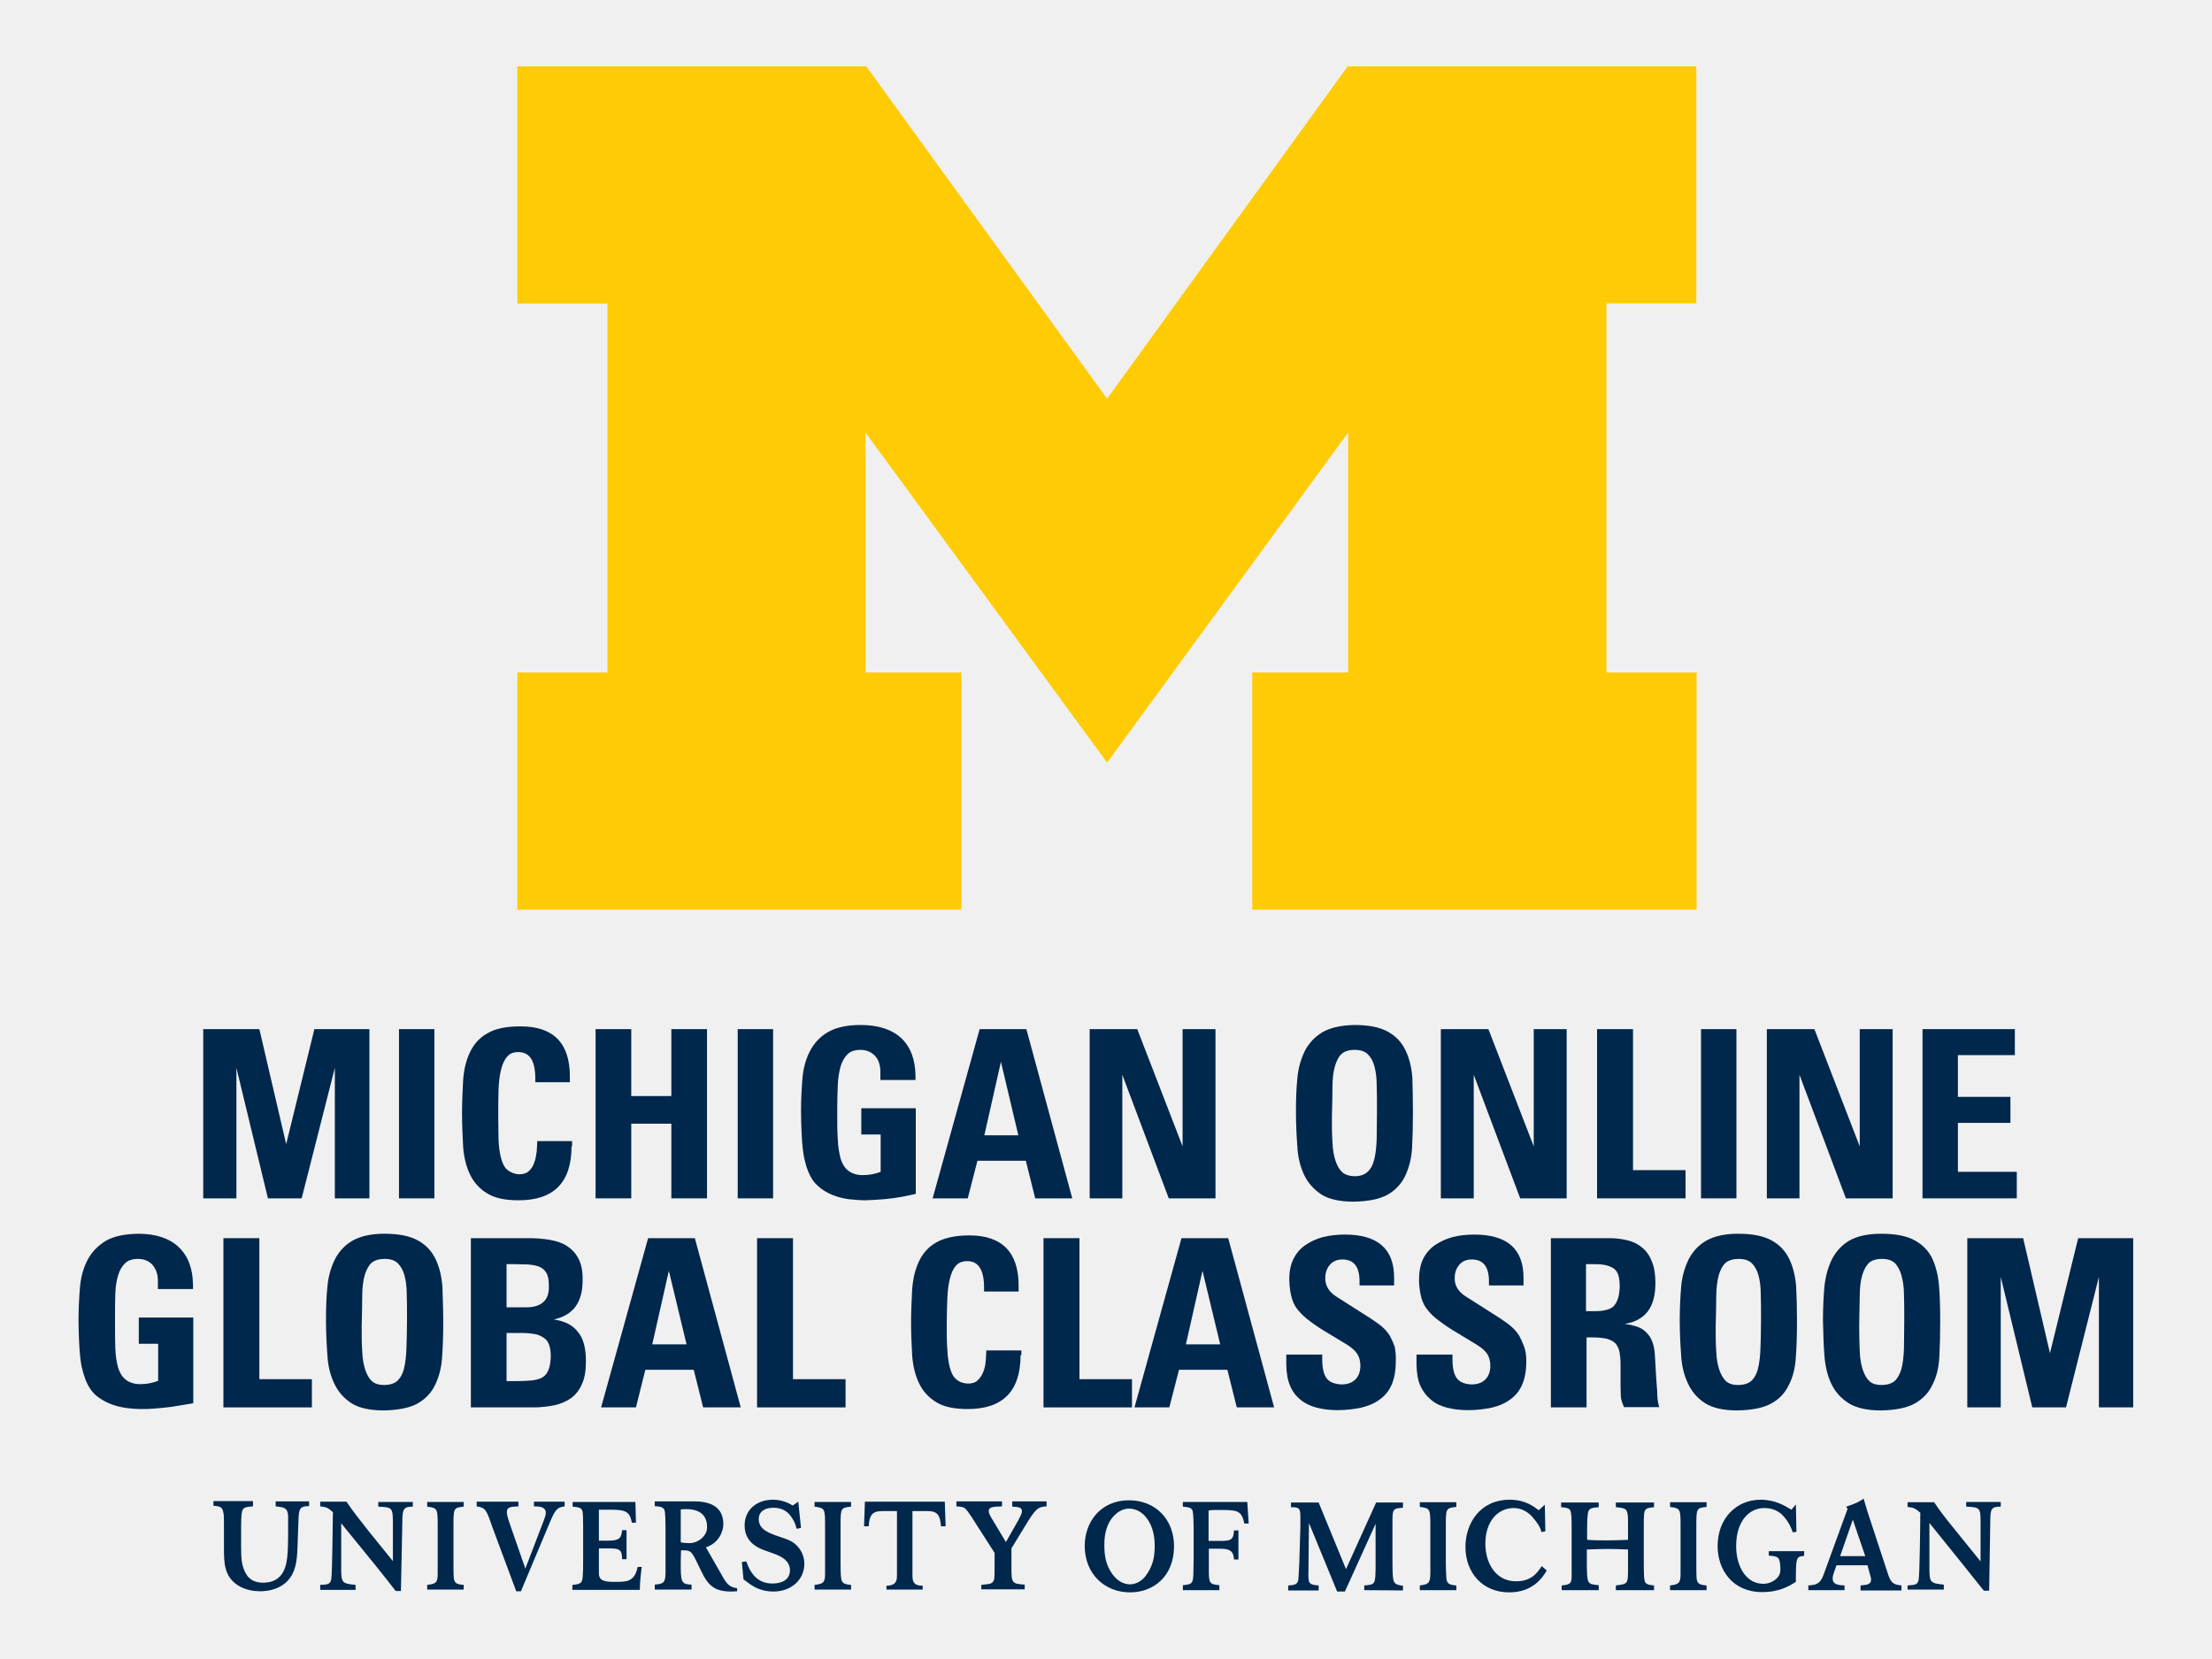
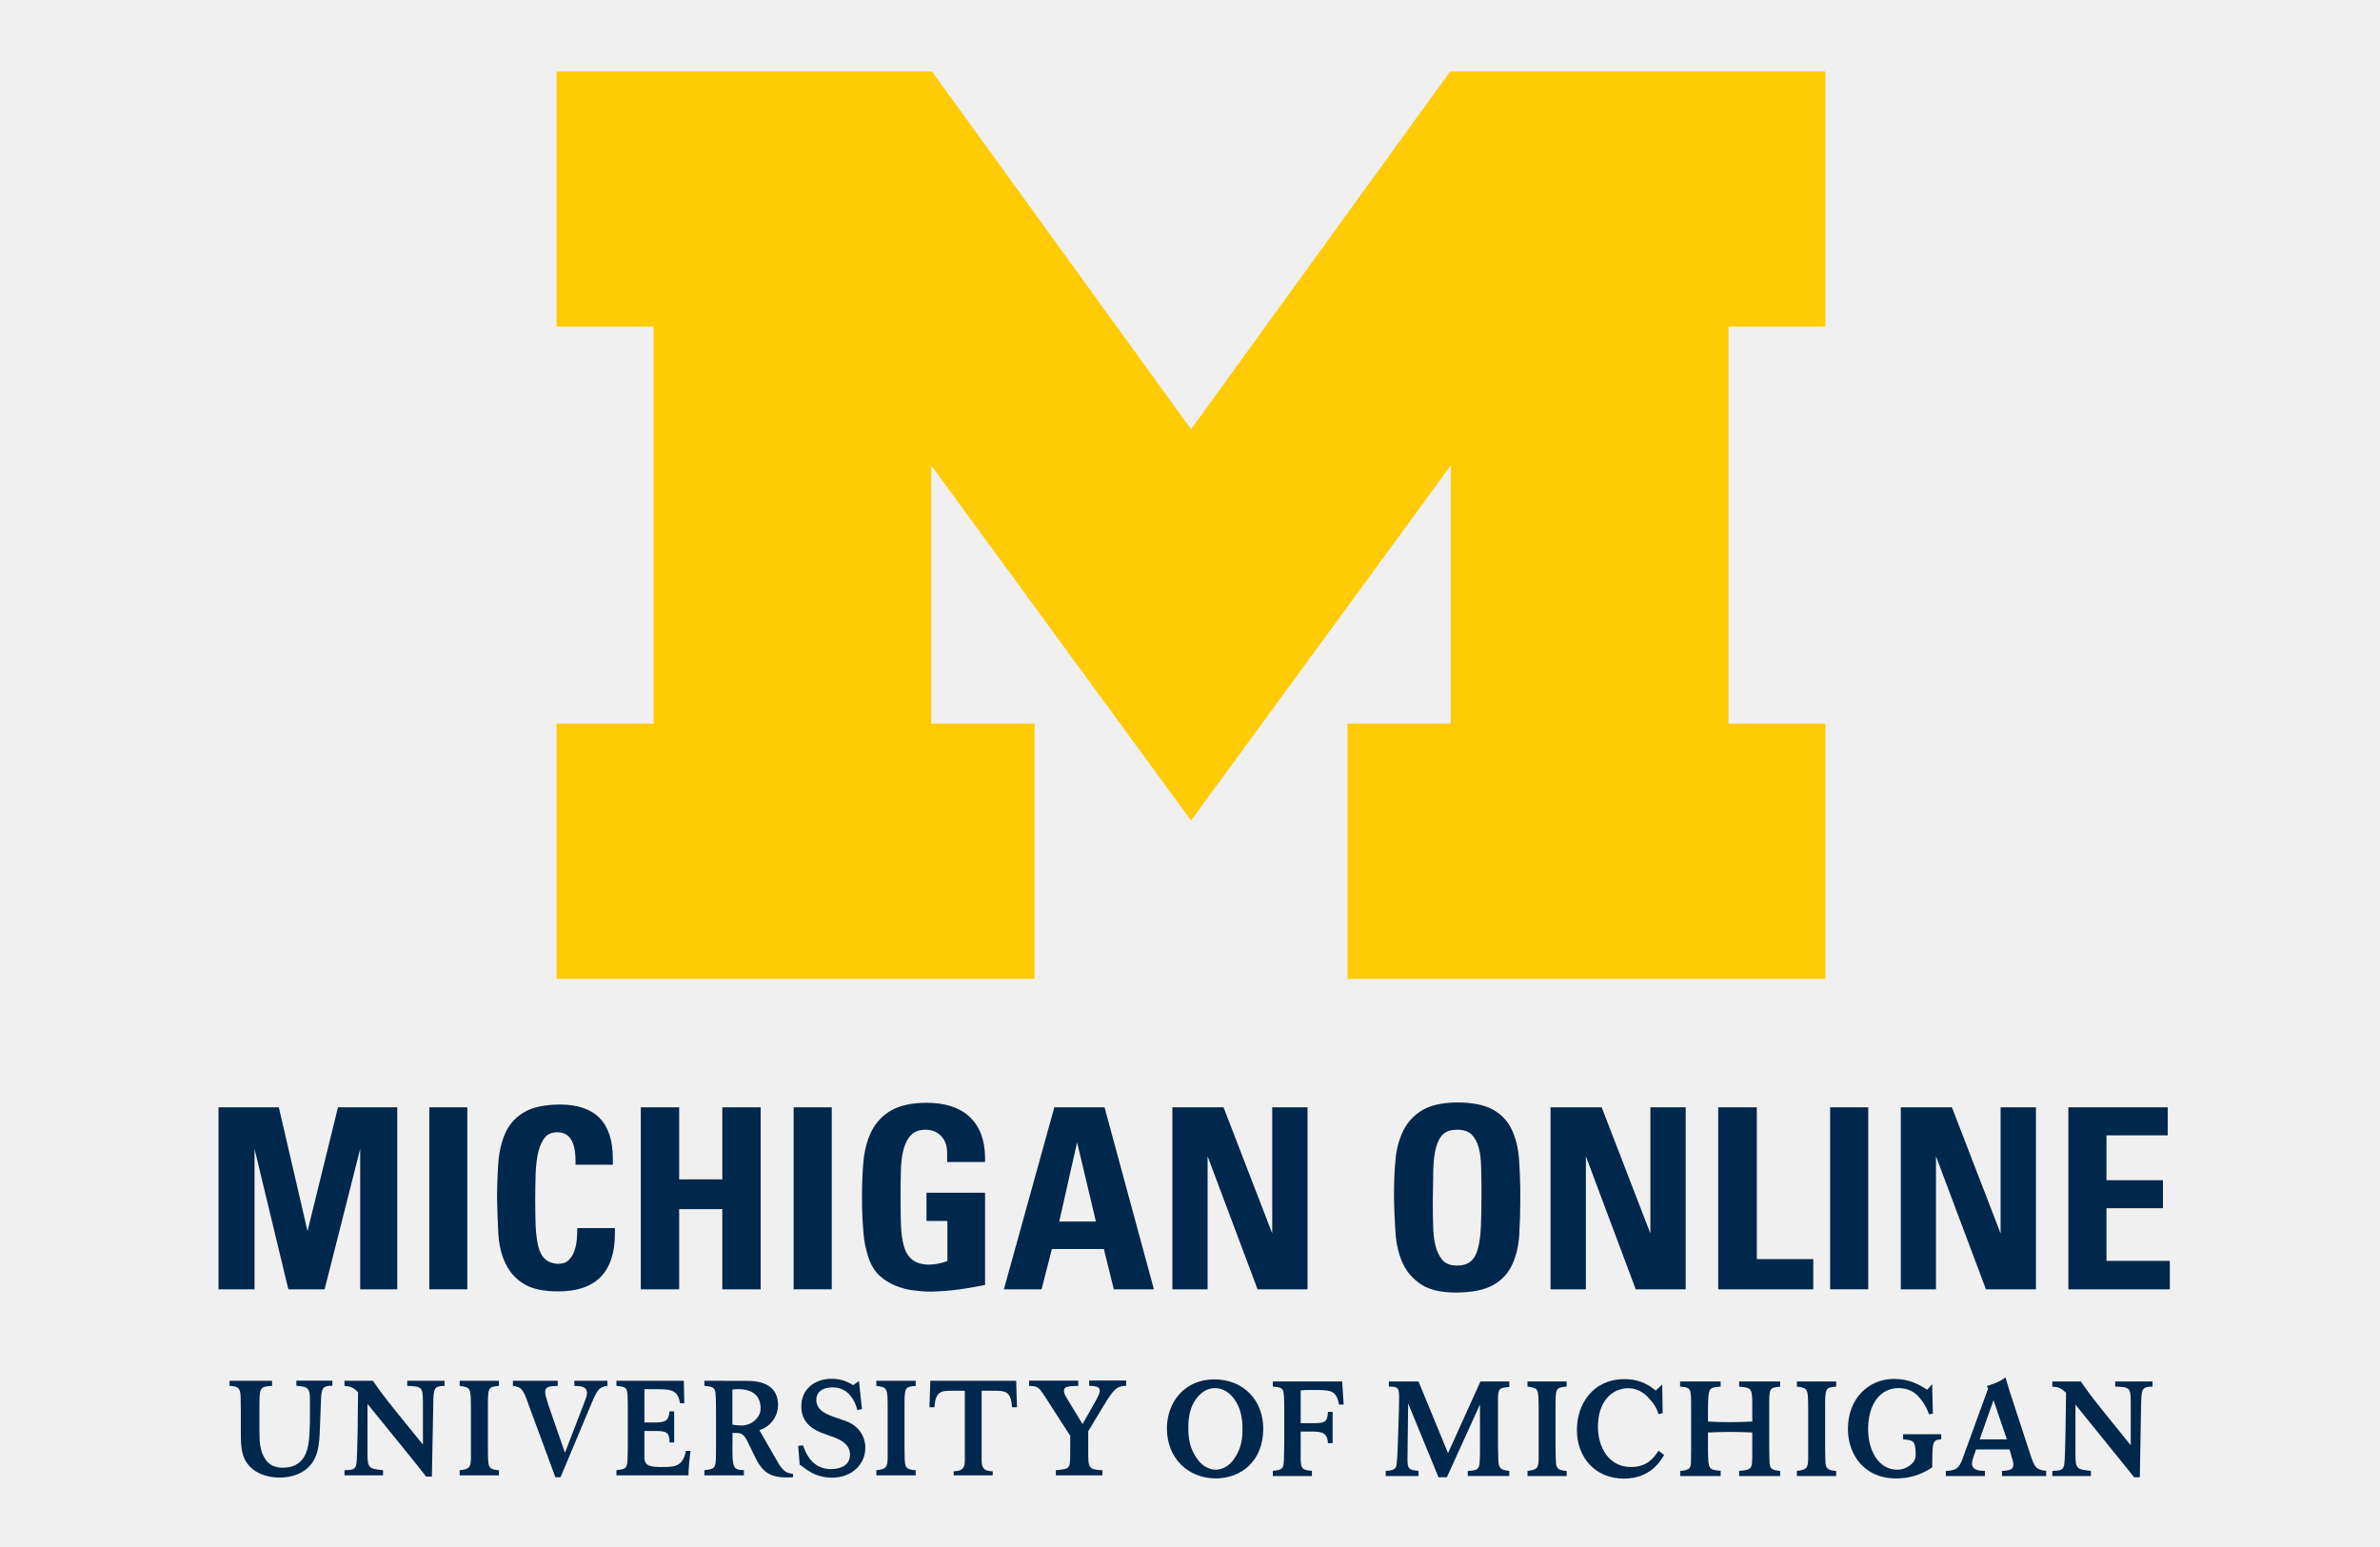
- <svg xmlns="http://www.w3.org/2000/svg" version="1.1" id="Layer_1" x="0px" y="0px" viewBox="0 0 80 60" style="enable-background:new 0 0 80 60;" xml:space="preserve">
-   <style type="text/css">
- 	.st0{fill:#FFFFFF;}
- 	.st1{fill:#FFCB05;}
- 	.st2{clip-path:url(#SVGID_00000040539268982789937440000015332372065675352970_);fill:#FFFFFF;}
- 	.st3{fill:#00274C;}
- 	.st4{clip-path:url(#SVGID_00000023975441399433995420000014000906196045346207_);fill:#00274C;}
- </style>
-   <g>
-     <path class="st3" d="M67.29,57.51v-0.17c0.22-0.02,0.38-0.03,0.38-0.21c0-0.06-0.02-0.13-0.04-0.19l-0.09-0.33h-1.12l-0.1,0.28   c-0.02,0.07-0.04,0.13-0.04,0.2c0,0.23,0.24,0.24,0.43,0.25v0.17h-1.31v-0.17c0.33-0.02,0.44-0.08,0.56-0.41l0.86-2.36l-0.05-0.08   c0.37-0.12,0.47-0.18,0.63-0.29c0.06,0.21,0.07,0.24,0.14,0.47l0.71,2.16c0.12,0.38,0.18,0.48,0.52,0.51v0.18H67.29z M67.01,54.96   l-0.46,1.32h0.91L67.01,54.96z M55.94,56.8c-0.14,0.23-0.48,0.79-1.36,0.79c-0.96,0-1.58-0.71-1.58-1.64c0-0.86,0.53-1.71,1.6-1.71   c0.57,0,0.86,0.24,1.05,0.38l0.22-0.2l0.02,0.96l-0.14,0.03c-0.05-0.19-0.14-0.33-0.34-0.56c-0.1-0.11-0.33-0.31-0.66-0.31   c-0.57,0-1.03,0.47-1.03,1.29c0,0.7,0.37,1.36,1.11,1.36c0.56,0,0.77-0.31,0.93-0.55L55.94,56.8z M56.48,57.51v-0.17   c0.36-0.03,0.36-0.11,0.36-0.41c0-0.11,0-0.23,0-0.34v-1.33c0-0.21,0-0.41-0.02-0.51c-0.01-0.19-0.1-0.22-0.36-0.24v-0.17h1.36   v0.17c-0.26,0.02-0.36,0.04-0.39,0.21c-0.02,0.11-0.03,0.34-0.03,0.53v0.44c0.28,0.02,0.47,0.02,0.73,0.02   c0.27,0,0.48-0.01,0.75-0.02v-0.54c0-0.58-0.01-0.6-0.44-0.64v-0.17h1.38v0.17c-0.37,0.04-0.37,0.05-0.37,0.65v1.34   c0,0.13,0,0.53,0.02,0.62c0.02,0.17,0.12,0.2,0.35,0.22v0.17h-1.38v-0.17c0.32-0.04,0.41-0.05,0.43-0.27   c0.01-0.09,0.01-0.21,0.01-0.44v-0.59c-0.25-0.01-0.46-0.02-0.72-0.02c-0.27,0-0.49,0.01-0.77,0.02v0.59   c0.01,0.66,0.02,0.66,0.43,0.7v0.18H56.48z M60.4,57.51v-0.17c0.31-0.04,0.38-0.08,0.38-0.41v-1.7c0-0.66,0-0.68-0.38-0.73v-0.17   h1.32v0.17c-0.37,0.04-0.37,0.05-0.37,0.73v1.29c0,0.11,0,0.47,0.01,0.56c0.02,0.2,0.11,0.24,0.36,0.26v0.17H60.4z M51.35,57.51   v-0.17c0.31-0.04,0.37-0.08,0.38-0.41v-1.7c0-0.66,0-0.68-0.38-0.73v-0.17h1.32v0.17c-0.38,0.04-0.38,0.05-0.38,0.73v1.29   c0,0.11,0.01,0.47,0.02,0.56c0.02,0.2,0.11,0.24,0.36,0.26v0.17H51.35z M49.34,57.51v-0.17c0.4-0.03,0.4-0.05,0.41-0.63v-1.6   l-1.11,2.45h-0.28l-1.02-2.48l-0.02,1.87c0,0.31,0.03,0.37,0.37,0.39v0.18h-1.1v-0.18c0.26-0.01,0.36-0.05,0.37-0.26   c0.01-0.09,0.02-0.36,0.03-0.53l0.04-1.33c0-0.11,0-0.26,0-0.37c0-0.32-0.06-0.34-0.34-0.34v-0.17h1l0.99,2.41l1.09-2.41h0.97v0.19   c-0.38,0.02-0.38,0.06-0.38,0.56v1.31c0,0.22,0,0.49,0.02,0.65c0.02,0.23,0.11,0.27,0.36,0.3v0.17L49.34,57.51L49.34,57.51z    M68.99,57.51v-0.17c0.26-0.02,0.36-0.02,0.4-0.2c0.04-0.21,0.06-2.1,0.06-2.43c-0.18-0.16-0.25-0.19-0.46-0.21v-0.17h0.96   c0.26,0.38,0.32,0.46,0.79,1.04l0.89,1.1v-1.43c0-0.5-0.02-0.53-0.52-0.55v-0.17h1.25v0.17c-0.35,0-0.38,0.07-0.38,0.59l-0.04,2.45   h-0.19l-0.29-0.36c-0.14-0.18-0.29-0.36-0.43-0.54l-1.25-1.55v1.65c0,0.51,0.04,0.53,0.52,0.58v0.18H68.99z M42.46,55.92   c0,1.1-0.75,1.67-1.59,1.67c-0.92,0-1.64-0.67-1.64-1.68c0-0.87,0.58-1.65,1.6-1.65C41.79,54.26,42.46,54.95,42.46,55.92   L42.46,55.92z M40.87,57.3c0.18,0,0.44-0.09,0.63-0.4c0.22-0.34,0.27-0.66,0.26-1.07c-0.01-0.41-0.13-0.76-0.36-1.01   c-0.1-0.11-0.3-0.26-0.57-0.26c-0.26,0-0.46,0.17-0.56,0.28c-0.23,0.25-0.33,0.61-0.33,1.02c0,0.41,0.05,0.73,0.29,1.07   C40.44,57.22,40.69,57.3,40.87,57.3L40.87,57.3z M42.78,57.33v0.18h1.32v-0.18c-0.33-0.03-0.37-0.07-0.38-0.41v-0.91h0.35   c0.36,0,0.54,0.04,0.56,0.39h0.16v-1.05h-0.16c-0.02,0.34-0.11,0.38-0.5,0.38h-0.42v-1.1c0.11-0.02,0.18-0.02,0.38-0.02   c0.63,0,0.82,0,0.91,0.49h0.16l-0.05-0.78h-2.33v0.17c0.23,0.02,0.33,0.04,0.36,0.18c0.02,0.1,0.03,0.45,0.03,0.58v1.12   c0,0.08-0.01,0.47-0.01,0.54C43.15,57.27,43.11,57.3,42.78,57.33L42.78,57.33z M15.45,57.49v-0.17c0.31-0.04,0.38-0.07,0.38-0.41   v-1.69c0-0.66,0-0.68-0.38-0.73v-0.17h1.32v0.17c-0.37,0.04-0.37,0.05-0.37,0.73v1.28c0,0.11,0,0.47,0.01,0.56   c0.02,0.2,0.11,0.24,0.36,0.26v0.17H15.45z M29.46,57.49v-0.17c0.31-0.04,0.38-0.07,0.38-0.41v-1.69c0-0.66,0-0.68-0.38-0.73v-0.17   h1.32v0.17c-0.38,0.04-0.38,0.05-0.38,0.73v1.28c0,0.11,0,0.47,0.02,0.56c0.02,0.2,0.11,0.24,0.36,0.26v0.17H29.46z M11.58,57.49   v-0.17c0.27-0.01,0.36-0.02,0.4-0.2c0.04-0.21,0.05-2.1,0.06-2.43c-0.17-0.16-0.25-0.19-0.46-0.21v-0.17h0.95   c0.26,0.38,0.33,0.46,0.79,1.05l0.89,1.1v-1.42c-0.01-0.51-0.02-0.53-0.53-0.55v-0.17h1.25v0.17c-0.34,0-0.38,0.08-0.38,0.59   l-0.05,2.46h-0.19l-0.28-0.36c-0.14-0.18-0.29-0.36-0.43-0.54l-1.26-1.55v1.65c0,0.51,0.04,0.53,0.52,0.58v0.18H11.58z    M26.83,56.49l0.16-0.02c0.18,0.52,0.47,0.8,0.95,0.8c0.34,0,0.63-0.14,0.63-0.48c0-0.36-0.34-0.5-0.5-0.57   c-0.12-0.05-0.26-0.09-0.39-0.14c-0.26-0.09-0.75-0.3-0.75-0.91c0-0.59,0.47-0.93,1.01-0.93c0.21,0,0.46,0.04,0.73,0.21l0.2-0.14   l0.1,0.95l-0.16,0.03c-0.05-0.21-0.1-0.3-0.22-0.47c-0.15-0.2-0.36-0.29-0.62-0.29c-0.34,0-0.53,0.16-0.53,0.41   c0,0.38,0.38,0.51,0.73,0.63c0.18,0.06,0.33,0.11,0.46,0.18c0.25,0.15,0.46,0.43,0.46,0.81c0,0.55-0.45,1-1.12,1   c-0.43,0-0.7-0.17-0.82-0.25l-0.26-0.19L26.83,56.49z M32.06,57.49v-0.14c0.29-0.01,0.38-0.11,0.38-0.36v-2.34h-0.4   c-0.36,0-0.6-0.01-0.62,0.55h-0.17l0.03-0.89h2.89l0.03,0.89h-0.17c-0.03-0.57-0.27-0.55-0.62-0.55H33v2.34   c0,0.25,0.08,0.36,0.37,0.36v0.14H32.06z M9.15,54.31v0.17c-0.42,0.03-0.42,0.04-0.43,0.72v0.75c0,0.39,0.01,0.72,0.21,1.02   c0.16,0.24,0.44,0.27,0.58,0.27c0.46,0,0.71-0.23,0.82-0.61c0.09-0.3,0.09-0.86,0.09-1.22c0-0.12,0-0.5,0-0.6   c-0.02-0.29-0.17-0.3-0.45-0.33V54.3h1.21v0.17c-0.3,0-0.36,0.07-0.38,0.38c0,0.07-0.04,0.96-0.04,1.09   c-0.01,0.24-0.02,0.48-0.08,0.71c-0.22,0.86-1.05,0.9-1.27,0.9c-0.18,0-0.54-0.03-0.83-0.23c-0.47-0.32-0.48-0.8-0.48-1.31v-0.72   c0-0.34,0-0.5-0.02-0.58c-0.03-0.2-0.12-0.24-0.36-0.25v-0.17H9.15z M20.42,54.31v0.17c-0.3,0.04-0.35,0.13-0.61,0.76l-0.97,2.31   h-0.17l-0.87-2.34c-0.21-0.61-0.24-0.68-0.56-0.73v-0.17h1.51v0.17c-0.26,0.01-0.42,0.02-0.42,0.2c0,0.09,0.02,0.17,0.11,0.44   l0.56,1.61l0.64-1.67c0.04-0.11,0.1-0.25,0.1-0.34c0-0.23-0.23-0.24-0.43-0.24v-0.17H20.42z M35.49,57.49v-0.17   c0.25-0.03,0.35-0.03,0.41-0.1c0.07-0.07,0.07-0.15,0.07-0.5v-0.56l-0.84-1.31c-0.23-0.34-0.23-0.35-0.54-0.37V54.3h1.65v0.18   c-0.33,0.01-0.48,0.02-0.48,0.17c0,0.09,0.06,0.19,0.14,0.32l0.48,0.8l0.45-0.79c0.08-0.16,0.13-0.25,0.13-0.32   c0-0.15-0.13-0.16-0.35-0.17V54.3h1.24v0.18c-0.32,0.01-0.41,0.11-0.77,0.7L36.58,56v0.66c0,0.58,0,0.62,0.48,0.65v0.17H35.49z    M23.14,57.49c0-0.23,0.04-0.61,0.07-0.82h-0.15c-0.11,0.57-0.43,0.54-0.89,0.54c-0.43,0-0.51-0.12-0.51-0.32v-0.89h0.34   c0.39,0,0.5,0.03,0.5,0.39h0.16v-1.05h-0.16c-0.03,0.28-0.09,0.38-0.5,0.38h-0.34v-1.12h0.39c0.54,0,0.73,0.04,0.8,0.47H23   l-0.02-0.75h-2.27v0.17c0.23,0.02,0.33,0.04,0.36,0.18c0.02,0.1,0.02,0.45,0.02,0.57v1.12c0,0.09,0,0.47-0.01,0.55   c-0.01,0.34-0.05,0.38-0.38,0.41v0.18H23.14z M65.25,56.1v0.17c-0.29,0.02-0.29,0.1-0.3,0.7v0.24c-0.24,0.15-0.59,0.37-1.22,0.37   c-1.09,0-1.61-0.83-1.61-1.66c0-1.02,0.69-1.68,1.55-1.68c0.54,0,0.86,0.21,1.12,0.36l0.16-0.19l0.02,0.99l-0.13,0.02   c-0.07-0.19-0.16-0.41-0.4-0.65c-0.11-0.1-0.31-0.23-0.63-0.23c-0.55,0-1.02,0.47-1.02,1.38c0,0.73,0.36,1.36,0.98,1.36   c0.36,0,0.54-0.25,0.55-0.27c0.06-0.08,0.07-0.16,0.07-0.3c-0.02-0.41-0.07-0.42-0.42-0.45V56.1H65.25z M24.62,55.78   c0.09,0.02,0.21,0.03,0.3,0.03c0.36,0,0.64-0.28,0.65-0.54c0.02-0.37-0.16-0.69-0.75-0.69c-0.08,0-0.13,0-0.2,0.01V55.78z    M24.62,56.47c0,0.73,0,0.83,0.39,0.84v0.18h-1.33v-0.18c0.34-0.03,0.38-0.08,0.39-0.43c0-0.13,0-0.28,0-0.41v-1.15   c0-0.38-0.01-0.52-0.02-0.62c-0.02-0.18-0.11-0.21-0.37-0.23v-0.17l1.44,0c0.79,0,1.04,0.37,1.04,0.82c0,0.3-0.19,0.7-0.63,0.84   l0.56,0.98c0.2,0.38,0.31,0.46,0.57,0.5v0.11c-0.07,0-0.14,0.01-0.21,0.01c-0.6,0-0.84-0.21-1.09-0.74l-0.18-0.37   c-0.19-0.4-0.25-0.38-0.55-0.38L24.62,56.47L24.62,56.47z M24.62,56.47" />
-     <path class="st1" d="M40.04,27.58L31.3,15.64v8.68h3.47v8.58H18.71v-8.58h3.26V10.98h-3.26V2.4h12.62l8.71,12.02L48.74,2.4h12.61   v8.57H58.1v13.35h3.26v8.58H45.29v-8.58h3.47v-8.68L40.04,27.58z M40.04,27.58" />
-     <path class="st3" d="M12.11,43.34v-4.72l-1.2,4.72H9.69l-1.14-4.72v4.72H7.35v-6.12h2.03l0.97,4.16l1.02-4.16h1.99v6.12H12.11z    M12.11,43.34" />
-     <rect x="14.43" y="37.22" class="st3" width="1.28" height="6.12" />
-     <path class="st3" d="M20.67,41.46c0,1.3-0.64,1.95-1.91,1.95c-0.49,0-0.87-0.08-1.14-0.25C17.35,43,17.14,42.77,17,42.48   c-0.14-0.29-0.22-0.62-0.25-1c-0.02-0.38-0.04-0.78-0.04-1.2c0-0.43,0.02-0.84,0.04-1.22c0.03-0.39,0.11-0.72,0.25-1.01   c0.14-0.29,0.34-0.52,0.63-0.68c0.28-0.17,0.68-0.25,1.2-0.25c1.18,0,1.78,0.6,1.78,1.81v0.21h-1.25v-0.13   c0-0.64-0.2-0.96-0.61-0.96c-0.18,0-0.32,0.05-0.41,0.17c-0.1,0.11-0.17,0.27-0.22,0.47c-0.05,0.2-0.08,0.45-0.09,0.73   c-0.01,0.28-0.01,0.6-0.01,0.95c0,0.3,0.01,0.58,0.01,0.84c0.01,0.25,0.04,0.48,0.09,0.67c0.05,0.19,0.12,0.34,0.23,0.43   c0.11,0.09,0.25,0.15,0.42,0.16c0.16,0,0.28-0.04,0.36-0.12c0.09-0.08,0.15-0.18,0.19-0.3c0.05-0.12,0.07-0.26,0.09-0.4   c0.01-0.14,0.02-0.27,0.02-0.38h1.26V41.46z M20.67,41.46" />
-     <path class="st3" d="M24.28,43.34v-2.7h-1.45v2.7h-1.29v-6.12h1.29v2.42h1.45v-2.42h1.29v6.12H24.28z M24.28,43.34" />
-     <rect x="26.68" y="37.22" class="st3" width="1.28" height="6.12" />
-     <path class="st3" d="M32.64,43.28c-0.22,0.04-0.43,0.07-0.66,0.09c-0.23,0.02-0.45,0.03-0.67,0.04c-0.2,0-0.41-0.02-0.62-0.04   c-0.21-0.03-0.41-0.08-0.6-0.16c-0.19-0.08-0.36-0.18-0.51-0.32c-0.15-0.13-0.26-0.3-0.35-0.52c-0.05-0.12-0.09-0.25-0.12-0.39   c-0.04-0.14-0.06-0.29-0.08-0.46c-0.02-0.17-0.03-0.36-0.04-0.58c-0.01-0.21-0.02-0.46-0.02-0.75c0-0.41,0.02-0.8,0.05-1.17   c0.03-0.38,0.12-0.71,0.27-1c0.15-0.29,0.37-0.53,0.65-0.69c0.29-0.17,0.68-0.26,1.19-0.26c0.63,0,1.12,0.16,1.46,0.47   c0.34,0.32,0.51,0.77,0.52,1.36v0.16h-1.27v-0.3c0-0.25-0.07-0.44-0.2-0.58c-0.14-0.14-0.31-0.21-0.52-0.21   c-0.2,0-0.36,0.05-0.47,0.16c-0.11,0.11-0.19,0.25-0.25,0.44c-0.05,0.19-0.09,0.41-0.1,0.66c-0.01,0.25-0.02,0.53-0.02,0.83v0.26   c0,0.33,0,0.62,0.02,0.89c0.01,0.27,0.05,0.49,0.1,0.69c0.06,0.19,0.15,0.34,0.28,0.44c0.13,0.1,0.3,0.16,0.52,0.16   c0.23,0,0.45-0.04,0.65-0.12v-1.35h-0.7v-0.95h1.97v3.1L32.64,43.28z M32.64,43.28" />
-     <path class="st3" d="M37.44,43.34l-0.34-1.36h-1.75l-0.35,1.36h-1.27l1.7-6.12h1.69l1.66,6.12H37.44z M36.2,38.4l-0.6,2.66h1.23   L36.2,38.4z M36.2,38.4" />
-     <path class="st3" d="M42.27,43.34l-1.68-4.47v4.47h-1.18v-6.12h1.72l1.64,4.24v-4.24h1.19v6.12H42.27z M42.27,43.34" />
-     <path class="st3" d="M51.1,40.24c0,0.45-0.01,0.88-0.03,1.26c-0.02,0.39-0.11,0.73-0.25,1.03c-0.14,0.29-0.36,0.52-0.64,0.68   c-0.29,0.16-0.7,0.24-1.23,0.25c-0.5,0-0.89-0.09-1.16-0.26c-0.27-0.18-0.48-0.41-0.62-0.7c-0.14-0.29-0.23-0.64-0.25-1.04   c-0.03-0.4-0.05-0.82-0.05-1.25c0-0.42,0.01-0.82,0.05-1.2c0.03-0.38,0.13-0.71,0.27-1c0.15-0.29,0.36-0.51,0.64-0.68   c0.28-0.16,0.66-0.25,1.15-0.26c0.52,0,0.92,0.08,1.21,0.24c0.29,0.16,0.5,0.38,0.64,0.67c0.14,0.29,0.22,0.62,0.25,1   C51.09,39.35,51.1,39.77,51.1,40.24L51.1,40.24z M49.8,40.14c0-0.33,0-0.62-0.01-0.89c0-0.27-0.03-0.49-0.08-0.68   c-0.05-0.19-0.13-0.33-0.24-0.44c-0.11-0.11-0.27-0.16-0.48-0.16c-0.2,0-0.36,0.05-0.46,0.14c-0.11,0.09-0.19,0.25-0.25,0.45   c-0.06,0.2-0.09,0.46-0.09,0.76c0,0.3-0.01,0.66-0.02,1.07c0,0.35,0,0.65,0.02,0.92c0.01,0.27,0.05,0.49,0.11,0.67   c0.06,0.18,0.14,0.32,0.24,0.41c0.1,0.09,0.24,0.14,0.44,0.15c0.2,0,0.36-0.05,0.47-0.15c0.11-0.09,0.2-0.25,0.25-0.45   c0.05-0.2,0.08-0.45,0.09-0.75C49.79,40.91,49.8,40.56,49.8,40.14L49.8,40.14z M49.8,40.14" />
-     <path class="st3" d="M54.98,43.34l-1.68-4.47v4.47h-1.19v-6.12h1.72l1.64,4.24v-4.24h1.19v6.12H54.98z M54.98,43.34" />
-     <path class="st3" d="M57.76,43.34v-6.12h1.3v5.1h1.9v1.02H57.76z M57.76,43.34" />
-     <rect x="61.52" y="37.22" class="st3" width="1.28" height="6.12" />
-     <path class="st3" d="M66.76,43.34l-1.68-4.47v4.47h-1.18v-6.12h1.72l1.64,4.24v-4.24h1.19v6.12H66.76z M66.76,43.34" />
-     <path class="st3" d="M69.53,43.34v-6.12h3.34v0.94h-2.06v1.51h1.9v0.94h-1.9v1.77h2.13v0.96H69.53z M69.53,43.34" />
-     <path class="st3" d="M6.51,50.83c-0.22,0.04-0.43,0.07-0.66,0.09c-0.23,0.02-0.45,0.04-0.67,0.04c-0.2,0-0.41-0.01-0.62-0.04   c-0.21-0.03-0.41-0.08-0.6-0.16c-0.19-0.08-0.36-0.18-0.51-0.31c-0.14-0.13-0.26-0.31-0.35-0.53c-0.04-0.12-0.09-0.25-0.12-0.39   c-0.04-0.13-0.06-0.29-0.08-0.46c-0.02-0.17-0.03-0.36-0.04-0.57c-0.01-0.22-0.02-0.47-0.02-0.75c0-0.41,0.02-0.8,0.05-1.17   c0.03-0.37,0.12-0.71,0.27-1c0.15-0.29,0.37-0.52,0.66-0.7c0.29-0.17,0.68-0.25,1.18-0.26c0.63,0,1.12,0.16,1.46,0.48   c0.34,0.32,0.51,0.77,0.52,1.36v0.16H5.71v-0.3c0-0.24-0.07-0.43-0.2-0.58c-0.13-0.14-0.31-0.21-0.52-0.21   c-0.2,0-0.36,0.05-0.47,0.16c-0.11,0.11-0.2,0.26-0.25,0.44c-0.06,0.19-0.09,0.41-0.1,0.66c-0.01,0.26-0.01,0.53-0.01,0.83v0.26   c0,0.33,0,0.62,0.01,0.89c0.01,0.27,0.05,0.5,0.1,0.69c0.06,0.19,0.15,0.34,0.28,0.44c0.13,0.1,0.31,0.16,0.52,0.16   c0.23,0,0.44-0.04,0.65-0.12V48.6h-0.7v-0.95h1.97v3.1L6.51,50.83z M6.51,50.83" />
-     <path class="st3" d="M8.08,50.9v-6.12h1.3v5.1h1.9v1.02H8.08z M8.08,50.9" />
-     <path class="st3" d="M16.03,47.8c0,0.45-0.01,0.87-0.04,1.26c-0.02,0.39-0.11,0.73-0.25,1.02c-0.14,0.3-0.36,0.52-0.64,0.68   c-0.29,0.16-0.7,0.24-1.23,0.25c-0.5,0-0.89-0.09-1.16-0.26c-0.27-0.18-0.48-0.41-0.62-0.71c-0.14-0.29-0.23-0.64-0.25-1.04   c-0.03-0.4-0.05-0.82-0.05-1.25c0-0.43,0.01-0.83,0.05-1.2c0.03-0.38,0.13-0.71,0.27-1c0.15-0.29,0.36-0.52,0.64-0.68   c0.28-0.16,0.66-0.25,1.15-0.25c0.52,0,0.92,0.08,1.21,0.24c0.29,0.16,0.5,0.38,0.64,0.67c0.14,0.29,0.22,0.62,0.25,1   C16.01,46.9,16.03,47.32,16.03,47.8L16.03,47.8z M14.72,47.7c0-0.33,0-0.63-0.01-0.89c0-0.27-0.03-0.49-0.08-0.68   c-0.05-0.18-0.13-0.33-0.24-0.44c-0.11-0.11-0.27-0.16-0.48-0.16c-0.2,0-0.36,0.05-0.47,0.14c-0.11,0.1-0.19,0.25-0.25,0.45   c-0.06,0.2-0.09,0.46-0.09,0.76c0,0.3-0.01,0.66-0.02,1.08c0,0.34,0,0.65,0.02,0.91c0.01,0.27,0.05,0.49,0.11,0.67   c0.06,0.18,0.14,0.32,0.24,0.41c0.1,0.09,0.24,0.14,0.44,0.14c0.2,0,0.36-0.05,0.47-0.14c0.11-0.1,0.2-0.25,0.25-0.45   c0.05-0.2,0.08-0.45,0.09-0.75C14.71,48.47,14.72,48.11,14.72,47.7L14.72,47.7z M14.72,47.7" />
-     <path class="st3" d="M21.19,49.23c0,0.33-0.04,0.6-0.14,0.82c-0.09,0.21-0.22,0.38-0.39,0.51c-0.17,0.12-0.37,0.21-0.6,0.26   c-0.24,0.05-0.49,0.08-0.78,0.08h-2.25v-6.12h2.1c0.26,0,0.52,0.02,0.75,0.06c0.24,0.04,0.45,0.11,0.62,0.22   c0.17,0.11,0.32,0.26,0.42,0.46c0.11,0.2,0.16,0.47,0.15,0.8c0,0.79-0.35,1.25-1.04,1.4c0.4,0.06,0.69,0.21,0.87,0.45   C21.1,48.4,21.19,48.76,21.19,49.23L21.19,49.23z M19.85,46.48c0-0.2-0.03-0.36-0.1-0.46c-0.07-0.11-0.16-0.18-0.28-0.22   c-0.12-0.04-0.25-0.06-0.4-0.07c-0.15,0-0.3-0.01-0.46-0.01h-0.29v1.56h0.72c0.27,0,0.46-0.06,0.6-0.18   c0.14-0.12,0.21-0.3,0.21-0.54V46.48z M19.92,49.07c0-0.18-0.02-0.32-0.06-0.43c-0.04-0.11-0.1-0.2-0.2-0.26   c-0.09-0.06-0.19-0.11-0.31-0.13c-0.12-0.02-0.27-0.04-0.44-0.04h-0.59v1.74h0.36c0.19,0,0.35-0.01,0.5-0.02   c0.14-0.01,0.28-0.04,0.39-0.09c0.11-0.05,0.2-0.14,0.25-0.26C19.88,49.46,19.91,49.29,19.92,49.07L19.92,49.07z M19.92,49.07" />
-     <path class="st3" d="M25.43,50.9l-0.34-1.36h-1.75L23,50.9h-1.26l1.7-6.12h1.69l1.66,6.12H25.43z M24.19,45.96l-0.6,2.66h1.24   L24.19,45.96z M24.19,45.96" />
-     <path class="st3" d="M27.38,50.9v-6.12h1.3v5.1h1.9v1.02H27.38z M27.38,50.9" />
-     <path class="st3" d="M36.91,49.01c0,1.3-0.64,1.95-1.91,1.95c-0.49,0-0.87-0.08-1.14-0.25c-0.27-0.16-0.48-0.39-0.62-0.68   c-0.14-0.29-0.22-0.62-0.25-1c-0.02-0.38-0.04-0.77-0.04-1.19c0-0.43,0.02-0.84,0.04-1.22c0.03-0.38,0.11-0.72,0.25-1.01   c0.14-0.29,0.34-0.52,0.63-0.68c0.28-0.16,0.68-0.25,1.19-0.25c1.18,0,1.78,0.61,1.78,1.82v0.21h-1.25v-0.14   c0-0.64-0.2-0.96-0.61-0.96c-0.18,0-0.32,0.06-0.41,0.17c-0.1,0.11-0.17,0.27-0.22,0.48c-0.05,0.2-0.08,0.45-0.09,0.73   c-0.01,0.29-0.02,0.6-0.02,0.95c0,0.3,0,0.59,0.02,0.84c0.01,0.25,0.04,0.48,0.09,0.67c0.05,0.19,0.12,0.34,0.23,0.43   c0.11,0.1,0.25,0.15,0.42,0.16c0.16,0,0.28-0.04,0.36-0.12c0.09-0.08,0.15-0.18,0.2-0.3c0.05-0.12,0.08-0.26,0.09-0.4   c0.01-0.14,0.02-0.27,0.02-0.38h1.27V49.01z M36.91,49.01" />
-     <path class="st3" d="M37.74,50.9v-6.12h1.3v5.1h1.9v1.02H37.74z M37.74,50.9" />
-     <path class="st3" d="M44.73,50.9l-0.34-1.36h-1.75l-0.35,1.36h-1.26l1.7-6.12h1.69l1.66,6.12H44.73z M43.49,45.96l-0.6,2.66h1.24   L43.49,45.96z M43.49,45.96" />
-     <path class="st3" d="M50.48,49.24c0,0.33-0.05,0.61-0.15,0.84c-0.1,0.23-0.25,0.41-0.44,0.54c-0.19,0.14-0.41,0.23-0.66,0.29   c-0.25,0.05-0.53,0.09-0.85,0.09c-0.28,0-0.53-0.03-0.76-0.09c-0.23-0.06-0.42-0.15-0.59-0.29c-0.16-0.13-0.29-0.3-0.37-0.5   c-0.09-0.2-0.13-0.44-0.14-0.74v-0.39h1.3v0.16c0,0.32,0.05,0.55,0.16,0.7c0.11,0.14,0.29,0.21,0.54,0.22   c0.21,0,0.38-0.06,0.5-0.18c0.12-0.12,0.18-0.29,0.18-0.5c0-0.16-0.04-0.31-0.11-0.42c-0.07-0.11-0.19-0.22-0.36-0.33l-0.71-0.43   c-0.24-0.14-0.45-0.28-0.62-0.41c-0.17-0.12-0.31-0.25-0.43-0.39c-0.12-0.13-0.2-0.29-0.25-0.46c-0.05-0.17-0.08-0.38-0.09-0.62   c-0.01-0.3,0.04-0.57,0.14-0.78c0.1-0.21,0.25-0.39,0.44-0.52c0.19-0.13,0.41-0.23,0.64-0.29c0.24-0.06,0.5-0.09,0.79-0.09   c1.19,0,1.78,0.52,1.78,1.56v0.28h-1.25v-0.15c0-0.53-0.21-0.79-0.62-0.79c-0.18,0-0.34,0.06-0.45,0.19   c-0.11,0.12-0.17,0.29-0.17,0.49c0,0.28,0.14,0.5,0.41,0.67l1.21,0.77c0.16,0.11,0.3,0.2,0.42,0.3c0.12,0.1,0.21,0.21,0.29,0.33   c0.07,0.13,0.13,0.26,0.18,0.4C50.47,48.86,50.49,49.03,50.48,49.24L50.48,49.24z M50.48,49.24" />
-     <path class="st3" d="M55.2,49.24c0,0.33-0.05,0.61-0.15,0.84c-0.1,0.23-0.25,0.41-0.44,0.54c-0.19,0.14-0.41,0.23-0.66,0.29   c-0.25,0.05-0.53,0.09-0.85,0.09c-0.28,0-0.54-0.03-0.77-0.09c-0.23-0.06-0.42-0.15-0.58-0.29c-0.16-0.13-0.29-0.3-0.38-0.5   c-0.09-0.2-0.13-0.44-0.14-0.74v-0.39h1.3v0.16c0,0.32,0.05,0.55,0.16,0.7c0.11,0.14,0.29,0.21,0.53,0.22   c0.21,0,0.38-0.06,0.5-0.18c0.12-0.12,0.18-0.29,0.18-0.5c0-0.16-0.04-0.31-0.11-0.42c-0.07-0.11-0.2-0.22-0.37-0.33l-0.71-0.43   c-0.24-0.14-0.45-0.28-0.62-0.41c-0.17-0.12-0.32-0.25-0.43-0.39c-0.12-0.13-0.2-0.29-0.25-0.46c-0.05-0.17-0.08-0.38-0.09-0.62   c0-0.3,0.04-0.57,0.14-0.78c0.1-0.21,0.25-0.39,0.44-0.52c0.19-0.13,0.41-0.23,0.64-0.29c0.23-0.06,0.5-0.09,0.78-0.09   c1.19,0,1.78,0.52,1.78,1.56v0.28h-1.25v-0.15c0-0.53-0.21-0.79-0.62-0.79c-0.19,0-0.34,0.06-0.45,0.19   c-0.11,0.12-0.17,0.29-0.17,0.49c0,0.28,0.14,0.5,0.42,0.67l1.21,0.77c0.16,0.11,0.3,0.2,0.41,0.3c0.12,0.1,0.21,0.21,0.29,0.33   c0.07,0.13,0.13,0.26,0.18,0.4C55.18,48.86,55.2,49.03,55.2,49.24L55.2,49.24z M55.2,49.24" />
-     <path class="st3" d="M58.74,50.9c-0.07-0.15-0.11-0.28-0.12-0.39c0-0.11-0.01-0.23-0.01-0.37v-0.8c0-0.18-0.02-0.34-0.04-0.46   c-0.03-0.12-0.08-0.22-0.15-0.3c-0.07-0.07-0.17-0.12-0.3-0.16c-0.13-0.03-0.3-0.05-0.5-0.05h-0.24v2.53h-1.29v-6.12h2.11   c0.25,0,0.47,0.03,0.67,0.08c0.2,0.05,0.38,0.14,0.52,0.26c0.15,0.12,0.27,0.29,0.35,0.5c0.09,0.21,0.13,0.47,0.13,0.78   c0,0.44-0.09,0.78-0.27,1.02c-0.18,0.24-0.46,0.4-0.84,0.46c0.28,0.04,0.5,0.1,0.65,0.2c0.14,0.1,0.25,0.22,0.32,0.38   c0.07,0.15,0.11,0.33,0.12,0.54c0.01,0.21,0.03,0.44,0.04,0.7l0.03,0.43c0.01,0.12,0.02,0.25,0.02,0.38   c0.01,0.13,0.03,0.26,0.07,0.38H58.74z M58.58,46.55c0-0.2-0.02-0.35-0.06-0.46c-0.04-0.11-0.11-0.19-0.2-0.24   c-0.09-0.05-0.2-0.09-0.33-0.11c-0.13-0.02-0.28-0.02-0.45-0.02h-0.18v1.7h0.31c0.15,0,0.29-0.01,0.4-0.04   c0.11-0.02,0.21-0.07,0.28-0.13c0.07-0.07,0.12-0.16,0.16-0.27C58.55,46.87,58.57,46.72,58.58,46.55L58.58,46.55z M58.58,46.55" />
-     <path class="st3" d="M64.99,47.8c0,0.45-0.01,0.87-0.04,1.26c-0.02,0.39-0.1,0.73-0.25,1.02c-0.14,0.3-0.35,0.52-0.64,0.68   c-0.29,0.16-0.7,0.24-1.23,0.25c-0.5,0-0.89-0.09-1.16-0.26c-0.28-0.18-0.48-0.41-0.62-0.71c-0.14-0.29-0.23-0.64-0.25-1.04   c-0.03-0.4-0.05-0.82-0.05-1.25c0-0.43,0.02-0.83,0.05-1.2c0.03-0.38,0.13-0.71,0.27-1c0.15-0.29,0.36-0.52,0.64-0.68   c0.28-0.16,0.66-0.25,1.15-0.25c0.52,0,0.92,0.08,1.21,0.24c0.29,0.16,0.5,0.38,0.64,0.67c0.14,0.29,0.22,0.62,0.25,1   C64.98,46.9,64.99,47.32,64.99,47.8L64.99,47.8z M63.69,47.7c0-0.33,0-0.63-0.01-0.89c0-0.27-0.03-0.49-0.08-0.68   c-0.05-0.18-0.13-0.33-0.24-0.44c-0.11-0.11-0.27-0.16-0.48-0.16c-0.2,0-0.36,0.05-0.47,0.14c-0.11,0.1-0.19,0.25-0.25,0.45   c-0.05,0.2-0.09,0.46-0.09,0.76c0,0.3-0.01,0.66-0.02,1.08c0,0.34,0,0.65,0.02,0.91c0.01,0.27,0.05,0.49,0.11,0.67   c0.06,0.18,0.15,0.32,0.24,0.41c0.1,0.09,0.24,0.14,0.44,0.14c0.2,0,0.36-0.05,0.47-0.14c0.11-0.1,0.2-0.25,0.25-0.45   c0.05-0.2,0.08-0.45,0.09-0.75C63.68,48.47,63.69,48.11,63.69,47.7L63.69,47.7z M63.69,47.7" />
-     <path class="st3" d="M70.17,47.8c0,0.45-0.01,0.87-0.03,1.26c-0.02,0.39-0.1,0.73-0.25,1.02c-0.14,0.3-0.36,0.52-0.64,0.68   c-0.29,0.16-0.7,0.24-1.23,0.25c-0.5,0-0.88-0.09-1.16-0.26c-0.28-0.18-0.49-0.41-0.63-0.71c-0.14-0.29-0.22-0.64-0.25-1.04   c-0.03-0.4-0.04-0.82-0.05-1.25c0-0.43,0.02-0.83,0.05-1.2c0.04-0.38,0.13-0.71,0.27-1c0.15-0.29,0.36-0.52,0.63-0.68   c0.28-0.16,0.66-0.25,1.16-0.25c0.52,0,0.92,0.08,1.21,0.24c0.29,0.16,0.5,0.38,0.64,0.67c0.13,0.29,0.21,0.62,0.24,1   C70.16,46.9,70.17,47.32,70.17,47.8L70.17,47.8z M68.87,47.7c0-0.33,0-0.63-0.01-0.89c0-0.27-0.04-0.49-0.09-0.68   c-0.05-0.18-0.13-0.33-0.23-0.44c-0.11-0.11-0.27-0.16-0.48-0.16c-0.2,0-0.36,0.05-0.46,0.14c-0.11,0.1-0.19,0.25-0.25,0.45   c-0.06,0.2-0.09,0.46-0.09,0.76c-0.01,0.3-0.01,0.66-0.02,1.08c0,0.34,0.01,0.65,0.02,0.91c0.01,0.27,0.05,0.49,0.11,0.67   c0.06,0.18,0.14,0.32,0.24,0.41c0.09,0.09,0.24,0.14,0.44,0.14c0.2,0,0.36-0.05,0.47-0.14c0.11-0.1,0.19-0.25,0.25-0.45   c0.05-0.2,0.08-0.45,0.09-0.75C68.86,48.47,68.87,48.11,68.87,47.7L68.87,47.7z M68.87,47.7" />
-     <path class="st3" d="M75.91,50.9v-4.72l-1.19,4.72h-1.22l-1.14-4.72v4.72h-1.21v-6.12h2.02l0.97,4.16l1.02-4.16h1.99v6.12H75.91z    M75.91,50.9" />
-   </g>
+ <svg xmlns="http://www.w3.org/2000/svg" id="a" viewBox="0 0 80 52">
+   <path d="m67.294,49.615v-.171c.219-.016.383-.032.383-.207,0-.063-.016-.133-.035-.188l-.094-.328h-1.125l-.098.277c-.019.067-.039.129-.039.196,0,.226.239.242.434.25v.171h-1.313v-.171c.333-.016.442-.082.563-.414l.859-2.36-.046-.078c.367-.121.472-.176.628-.293.063.215.071.242.141.469l.707,2.16c.125.383.184.477.52.512v.175h-1.485Zm-.285-2.55l-.465,1.316h.914l-.449-1.316Zm-11.07,1.843c-.141.227-.477.793-1.356.793-.957,0-1.578-.707-1.578-1.636,0-.86.528-1.707,1.602-1.707.566,0,.863.238,1.047.382l.218-.199.016.961-.141.031c-.054-.187-.136-.335-.343-.558-.098-.106-.332-.313-.664-.313-.575,0-1.028.469-1.028,1.293,0,.7.371,1.356,1.106,1.356.558,0,.769-.309.933-.547l.188.144Zm.539.707v-.171c.359-.032.363-.11.363-.414.004-.114.004-.227.004-.34v-1.332c0-.207,0-.414-.016-.512-.015-.191-.105-.219-.355-.238v-.172h1.363v.172c-.265.023-.363.035-.394.207-.024.105-.032.34-.032.531v.437c.278.016.469.02.735.02.269,0,.484-.008.754-.02v-.535c-.004-.578-.008-.601-.442-.64v-.172h1.379v.172c-.367.043-.367.047-.367.652v1.34c0,.125.004.527.016.621.023.168.117.199.351.223v.171h-1.379v-.171c.321-.036.407-.047.434-.266.008-.094.008-.211.008-.441v-.586c-.25-.008-.461-.02-.723-.02-.273,0-.488.008-.766.02v.586c.008.66.016.66.426.703v.175h-1.359Zm3.922,0v-.171c.312-.043.375-.079.379-.411v-1.695c-.004-.66-.004-.68-.379-.73v-.172h1.32v.172c-.371.035-.371.05-.371.73v1.285c0,.114.004.469.012.563.023.195.113.238.359.258v.171h-1.32Zm-9.055,0v-.171c.309-.043.371-.079.375-.411v-1.695c-.004-.66-.004-.68-.375-.73v-.172h1.316v.172c-.375.035-.375.05-.375.73v1.285c0,.114.008.469.016.563.023.195.113.238.359.258v.171h-1.316Zm-2.008,0v-.171c.403-.028.403-.047.41-.633v-1.602l-1.113,2.446h-.281l-1.02-2.481-.023,1.871c0,.313.035.371.371.395v.175h-1.102v-.175c.258-.012.356-.047.371-.262.012-.086.024-.356.032-.531l.043-1.328c.004-.106.004-.258.004-.371,0-.317-.063-.34-.344-.34v-.172h.996l.992,2.41,1.09-2.41h.969v.187c-.379.024-.383.063-.379.559v1.308c0,.219.004.489.015.653.02.23.11.273.364.297v.172h-1.395v.003Zm19.649,0v-.171c.261-.016.363-.02.398-.2.043-.211.059-2.097.063-2.429-.176-.16-.247-.192-.461-.207v-.172h.957c.265.379.324.461.789,1.043l.89,1.101v-1.425c-.004-.504-.019-.532-.523-.547v-.172h1.254v.172c-.348.004-.375.074-.383.593l-.043,2.454h-.191l-.286-.356c-.144-.18-.289-.359-.433-.535l-1.254-1.551v1.649c0,.511.035.531.52.578v.175h-1.297Zm-26.524-1.593c0,1.097-.75,1.672-1.594,1.672-.921,0-1.644-.668-1.644-1.68,0-.867.582-1.652,1.601-1.649.965.004,1.637.692,1.637,1.657h0Zm-1.59,1.379c.184-.004.438-.09.633-.395.223-.344.27-.656.258-1.074-.012-.41-.129-.762-.363-1.012-.102-.109-.301-.265-.567-.262-.265,0-.461.168-.562.282-.227.254-.328.609-.328,1.019,0,.414.054.731.289,1.067.207.296.461.375.64.375h0Zm1.911.039v.175h1.316v-.175c-.328-.032-.371-.067-.379-.41v-.911h.355c.356,0,.543.036.563.391h.156v-1.051h-.156c-.016.344-.109.379-.496.379h-.422v-1.101c.113-.016.176-.016.379-.016.625,0,.82-.004.91.492h.156l-.05-.777h-2.332v.172c.226.019.328.035.359.183.023.098.027.449.027.578v1.118c0,.082-.008.468-.012.543-.007.343-.046.378-.374.41h0Zm-27.333.152v-.172c.313-.039.375-.074.379-.41v-1.691c-.004-.664-.004-.684-.379-.735v-.172h1.321v.172c-.371.035-.371.051-.371.735v1.281c0,.113,0,.469.015.562.02.196.11.239.356.258v.172h-1.321Zm14.008,0v-.172c.309-.039.375-.074.379-.41v-1.691c-.004-.664-.004-.684-.379-.735v-.172h1.321v.172c-.375.035-.375.051-.375.735v1.281c0,.113.003.469.015.562.02.196.11.239.36.258v.172h-1.321Zm-17.879,0v-.172c.266-.012.36-.019.399-.199.043-.211.055-2.098.058-2.426-.171-.164-.246-.191-.457-.211v-.172h.954c.265.379.328.465.792,1.047l.891,1.098v-1.422c-.008-.508-.019-.531-.527-.551v-.172h1.254v.172c-.344.004-.375.078-.379.594l-.047,2.457h-.192l-.281-.359c-.144-.18-.289-.36-.433-.536l-1.258-1.55v1.648c0,.512.039.531.523.578v.176h-1.297Zm15.25-.992l.164-.016c.176.516.469.797.946.797.336,0,.633-.144.633-.484,0-.364-.344-.504-.5-.571-.125-.046-.258-.089-.387-.14-.258-.094-.75-.297-.75-.914,0-.594.469-.926,1.012-.926.214,0,.46.039.73.215l.195-.141.102.945-.156.032c-.055-.207-.098-.301-.223-.473-.152-.195-.363-.289-.621-.289-.336,0-.535.164-.535.414,0,.379.375.508.73.625.18.059.328.109.457.184.254.148.461.429.461.808,0,.551-.453,1.004-1.121,1.004-.433,0-.699-.172-.824-.25l-.262-.191-.051-.629Zm5.227.992v-.137c.293-.007.375-.109.375-.363v-2.344h-.395c-.359,0-.597-.011-.625.555h-.168l.028-.891h2.886l.028.891h-.168c-.027-.566-.266-.555-.621-.555h-.399v2.344c0,.254.082.359.371.363v.137h-1.312Zm-22.91-3.18v.172c-.422.028-.422.043-.426.723v.746c0,.387.008.719.211,1.016.164.238.437.265.578.265.457,0,.707-.234.816-.609.09-.297.094-.856.094-1.223,0-.117,0-.496-.004-.597-.019-.293-.168-.297-.453-.325v-.172h1.211v.172c-.297-.004-.359.067-.379.383-.004.074-.039.957-.043,1.094-.008.242-.023.48-.078.711-.215.855-1.047.898-1.269.898-.176,0-.536-.027-.832-.226-.473-.317-.477-.797-.477-1.309v-.719c-.004-.343-.004-.5-.016-.578-.027-.199-.125-.238-.363-.25v-.172h1.43Zm11.273,0v.172c-.304.043-.347.129-.609.762l-.969,2.309h-.172l-.867-2.344c-.215-.606-.242-.68-.562-.727v-.172h1.507v.172c-.257.008-.422.016-.422.199,0,.094.024.168.106.438l.559,1.613.644-1.672c.043-.113.098-.254.098-.336,0-.23-.227-.238-.426-.242v-.172h1.113Zm15.071,3.18v-.172c.25-.027.347-.035.41-.098.07-.07.07-.152.074-.5v-.558l-.844-1.313c-.23-.343-.234-.351-.539-.367v-.176h1.652v.176c-.332.008-.48.016-.48.168,0,.09.059.188.141.32l.484.797.449-.793c.082-.156.129-.25.129-.324,0-.152-.133-.156-.355-.172v-.175h1.242v.175c-.32.012-.414.106-.774.7l-.5.828v.664c0,.578.004.621.477.648v.172h-1.566Zm-12.348,0c0-.23.039-.609.066-.824h-.152c-.109.57-.426.543-.887.543-.426,0-.508-.117-.508-.324v-.887h.344c.391,0,.5.031.5.387h.156v-1.047h-.156c-.031.281-.086.375-.5.375h-.344v-1.121h.391c.539,0,.734.043.805.472h.144l-.015-.754h-2.266v.172c.227.024.328.035.359.184.024.097.024.449.024.574v1.117c0,.086,0,.469-.008.547-.008.344-.047.379-.375.41v.176h2.422Zm42.109-1.383v.172c-.289.016-.289.098-.301.703v.238c-.242.153-.593.372-1.222.372-1.09,0-1.613-.829-1.613-1.661,0-1.019.687-1.683,1.55-1.683.543,0,.856.207,1.118.363l.164-.187.023.992-.129.023c-.066-.187-.164-.406-.402-.648-.106-.102-.309-.235-.629-.235-.555,0-1.016.469-1.016,1.383,0,.731.36,1.36.977,1.36.359,0,.539-.25.554-.27.059-.082.071-.16.067-.297-.016-.406-.07-.418-.422-.453v-.172h1.281Zm-40.633-.324c.086.02.207.031.297.031.364.004.637-.281.649-.535.019-.367-.164-.687-.75-.687-.082,0-.133.004-.196.015v1.176Zm0,.695c.004.731.004.828.387.836v.176h-1.328v-.176c.344-.027.379-.082.387-.426.004-.128.004-.277.004-.406v-1.152c0-.383-.008-.516-.02-.621-.023-.176-.109-.207-.371-.227v-.172l1.441.004c.786,0,1.036.371,1.036.817,0,.304-.192.703-.629.839l.562.977c.203.375.313.461.57.496v.11c-.07.003-.136.007-.21.007-.598,0-.844-.207-1.094-.742l-.18-.371c-.187-.402-.25-.383-.551-.383v.414h-.004Zm0,0" style="fill:#00274c;" />
+   <path d="m40.036,27.581l-8.734-11.938v8.684h3.473v8.578h-16.067v-8.578h3.262v-13.348h-3.262V2.405h12.621l8.707,12.023,8.707-12.023h12.614v8.574h-3.258v13.348h3.258v8.578h-16.063v-8.578h3.473v-8.684l-8.731,11.938Zm0,0" style="fill:#ffcb05;" />
+   <path d="m12.107,43.339v-4.719l-1.196,4.719h-1.218l-1.137-4.719v4.719h-1.211v-6.118h2.027l.965,4.161,1.024-4.161h1.992v6.118h-1.246Zm0,0" style="fill:#00274c;" />
+   <rect x="14.431" y="37.221" width="1.277" height="6.117" style="fill:#00274c;" />
+   <path d="m20.669,41.459c0,1.297-.636,1.949-1.906,1.949-.492,0-.875-.082-1.145-.246-.273-.164-.48-.391-.621-.68-.14-.289-.222-.621-.246-1-.019-.379-.035-.777-.043-1.195,0-.43.016-.836.043-1.219.032-.387.114-.723.246-1.008.137-.289.344-.515.629-.679.281-.165.68-.25,1.196-.254,1.183,0,1.777.605,1.777,1.812v.211h-1.254v-.133c0-.64-.203-.957-.609-.957-.18,0-.321.055-.414.168-.098.114-.172.27-.223.473-.051.203-.082.449-.094.73-.008.282-.015.598-.015.95,0,.304.007.585.015.839.012.254.043.477.086.668.047.192.121.336.231.434.105.094.246.148.421.16.161,0,.282-.039.364-.117.086-.082.152-.184.195-.305.047-.125.074-.258.086-.398.012-.145.016-.27.016-.383h1.265v.18Zm0,0" style="fill:#00274c;" />
+   <path d="m24.279,43.339v-2.696h-1.45v2.696h-1.289v-6.118h1.289v2.422h1.45v-2.422h1.289v6.118h-1.289Zm0,0" style="fill:#00274c;" />
+   <rect x="26.677" y="37.221" width="1.281" height="6.117" style="fill:#00274c;" />
+   <path d="m32.642,43.279c-.215.039-.434.07-.66.094-.227.023-.449.035-.668.043-.203,0-.41-.016-.621-.043-.207-.028-.41-.082-.602-.16-.191-.082-.359-.184-.508-.317-.148-.129-.265-.304-.355-.523-.047-.125-.086-.254-.117-.391-.036-.137-.063-.289-.078-.457-.016-.172-.032-.363-.043-.578-.012-.215-.016-.465-.016-.754,0-.406.016-.797.051-1.168.035-.375.125-.707.269-1,.149-.293.367-.527.653-.695.289-.168.683-.258,1.187-.262.633,0,1.121.156,1.457.473.34.316.512.769.52,1.355v.164h-1.274v-.297c0-.246-.066-.437-.203-.578-.137-.14-.309-.211-.523-.211-.2,0-.356.055-.469.16-.113.11-.195.254-.254.442-.055.187-.09.406-.102.66-.011.254-.015.531-.015.832v.262c0,.328.004.625.015.89.012.266.047.493.102.688.059.191.152.336.281.437.129.102.305.157.524.164.226,0,.445-.043.652-.121v-1.347h-.703v-.949h1.969v3.101l-.469.086Zm0,0" style="fill:#00274c;" />
+   <path d="m37.44,43.339l-.336-1.356h-1.746l-.348,1.356h-1.266l1.696-6.118h1.687l1.66,6.118h-1.347Zm-1.235-4.942l-.601,2.664h1.234l-.633-2.664Zm0,0" style="fill:#00274c;" />
+   <path d="m42.272,43.339l-1.68-4.473v4.473h-1.184v-6.118h1.719l1.637,4.239v-4.239h1.187v6.118h-1.679Zm0,0" style="fill:#00274c;" />
+   <path d="m51.103,40.236c0,.453-.012.875-.035,1.262-.024.39-.106.734-.246,1.027-.141.293-.356.52-.645.676-.289.16-.695.242-1.227.246-.5,0-.886-.086-1.164-.262-.273-.176-.484-.41-.625-.703-.14-.293-.226-.64-.254-1.043-.027-.402-.046-.816-.05-1.246,0-.422.015-.824.05-1.203.032-.379.126-.711.27-1,.148-.289.359-.512.637-.676.277-.164.66-.25,1.152-.258.52,0,.922.082,1.211.239.289.16.5.382.637.671.136.286.219.622.246,1,.027.379.043.801.043,1.27h0Zm-1.305-.094c0-.328-.004-.625-.012-.89-.003-.266-.031-.489-.082-.676-.05-.188-.132-.332-.238-.442-.109-.105-.269-.16-.484-.16-.203,0-.36.047-.465.145-.11.094-.188.246-.246.449-.055.203-.086.457-.094.762-.004.304-.012.664-.016,1.074,0,.348.004.652.016.918.012.266.047.488.109.668.063.18.145.316.239.406.097.09.242.141.441.145.203,0,.363-.047.473-.145.113-.094.195-.246.246-.449.051-.203.082-.449.094-.746.011-.293.019-.645.019-1.059h0Zm0,0" style="fill:#00274c;" />
+   <path d="m54.983,43.339l-1.676-4.473v4.473h-1.188v-6.118h1.719l1.637,4.239v-4.239h1.187v6.118h-1.679Zm0,0" style="fill:#00274c;" />
+   <path d="m57.755,43.339v-6.118h1.297v5.102h1.898v1.016h-3.195Zm0,0" style="fill:#00274c;" />
+   <rect x="61.517" y="37.221" width="1.281" height="6.117" style="fill:#00274c;" />
+   <path d="m66.755,43.339l-1.68-4.473v4.473h-1.183v-6.118h1.719l1.636,4.239v-4.239h1.188v6.118h-1.68Zm0,0" style="fill:#00274c;" />
+   <path d="m69.525,43.339v-6.118h3.34v.942h-2.059v1.508h1.898v.941h-1.898v1.77h2.129v.957h-3.41Zm0,0" style="fill:#00274c;" />
</svg>
